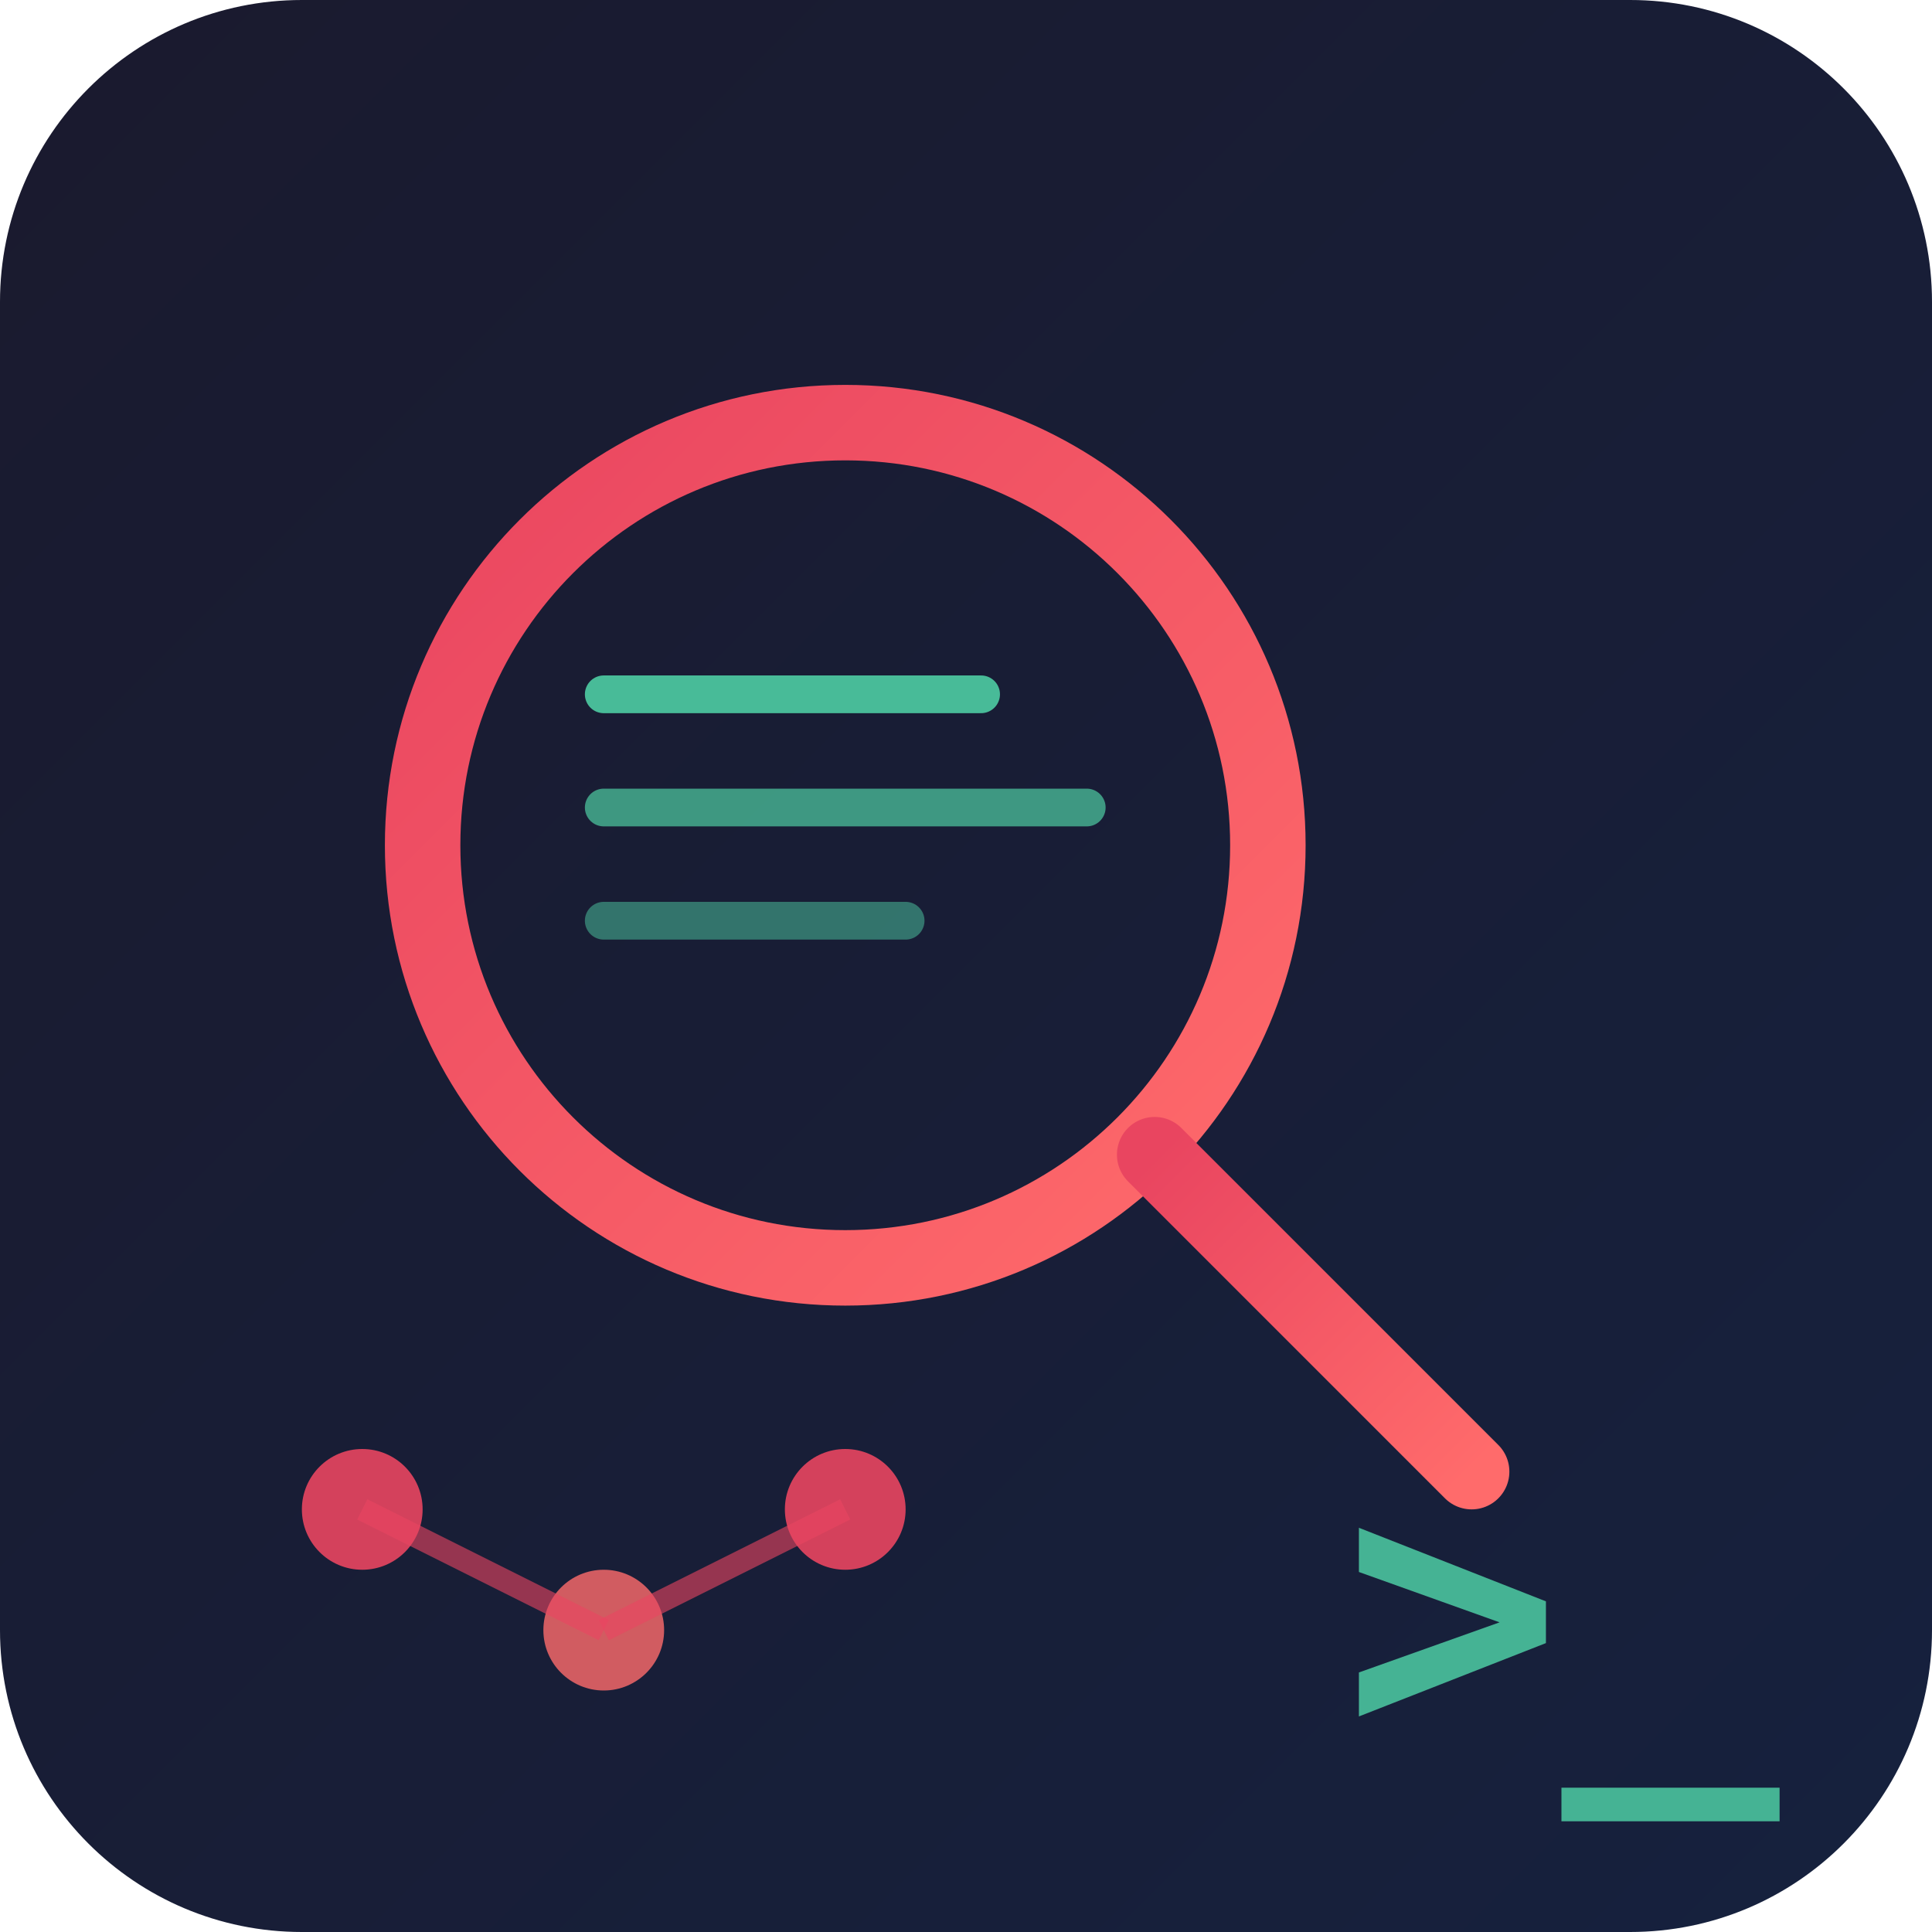
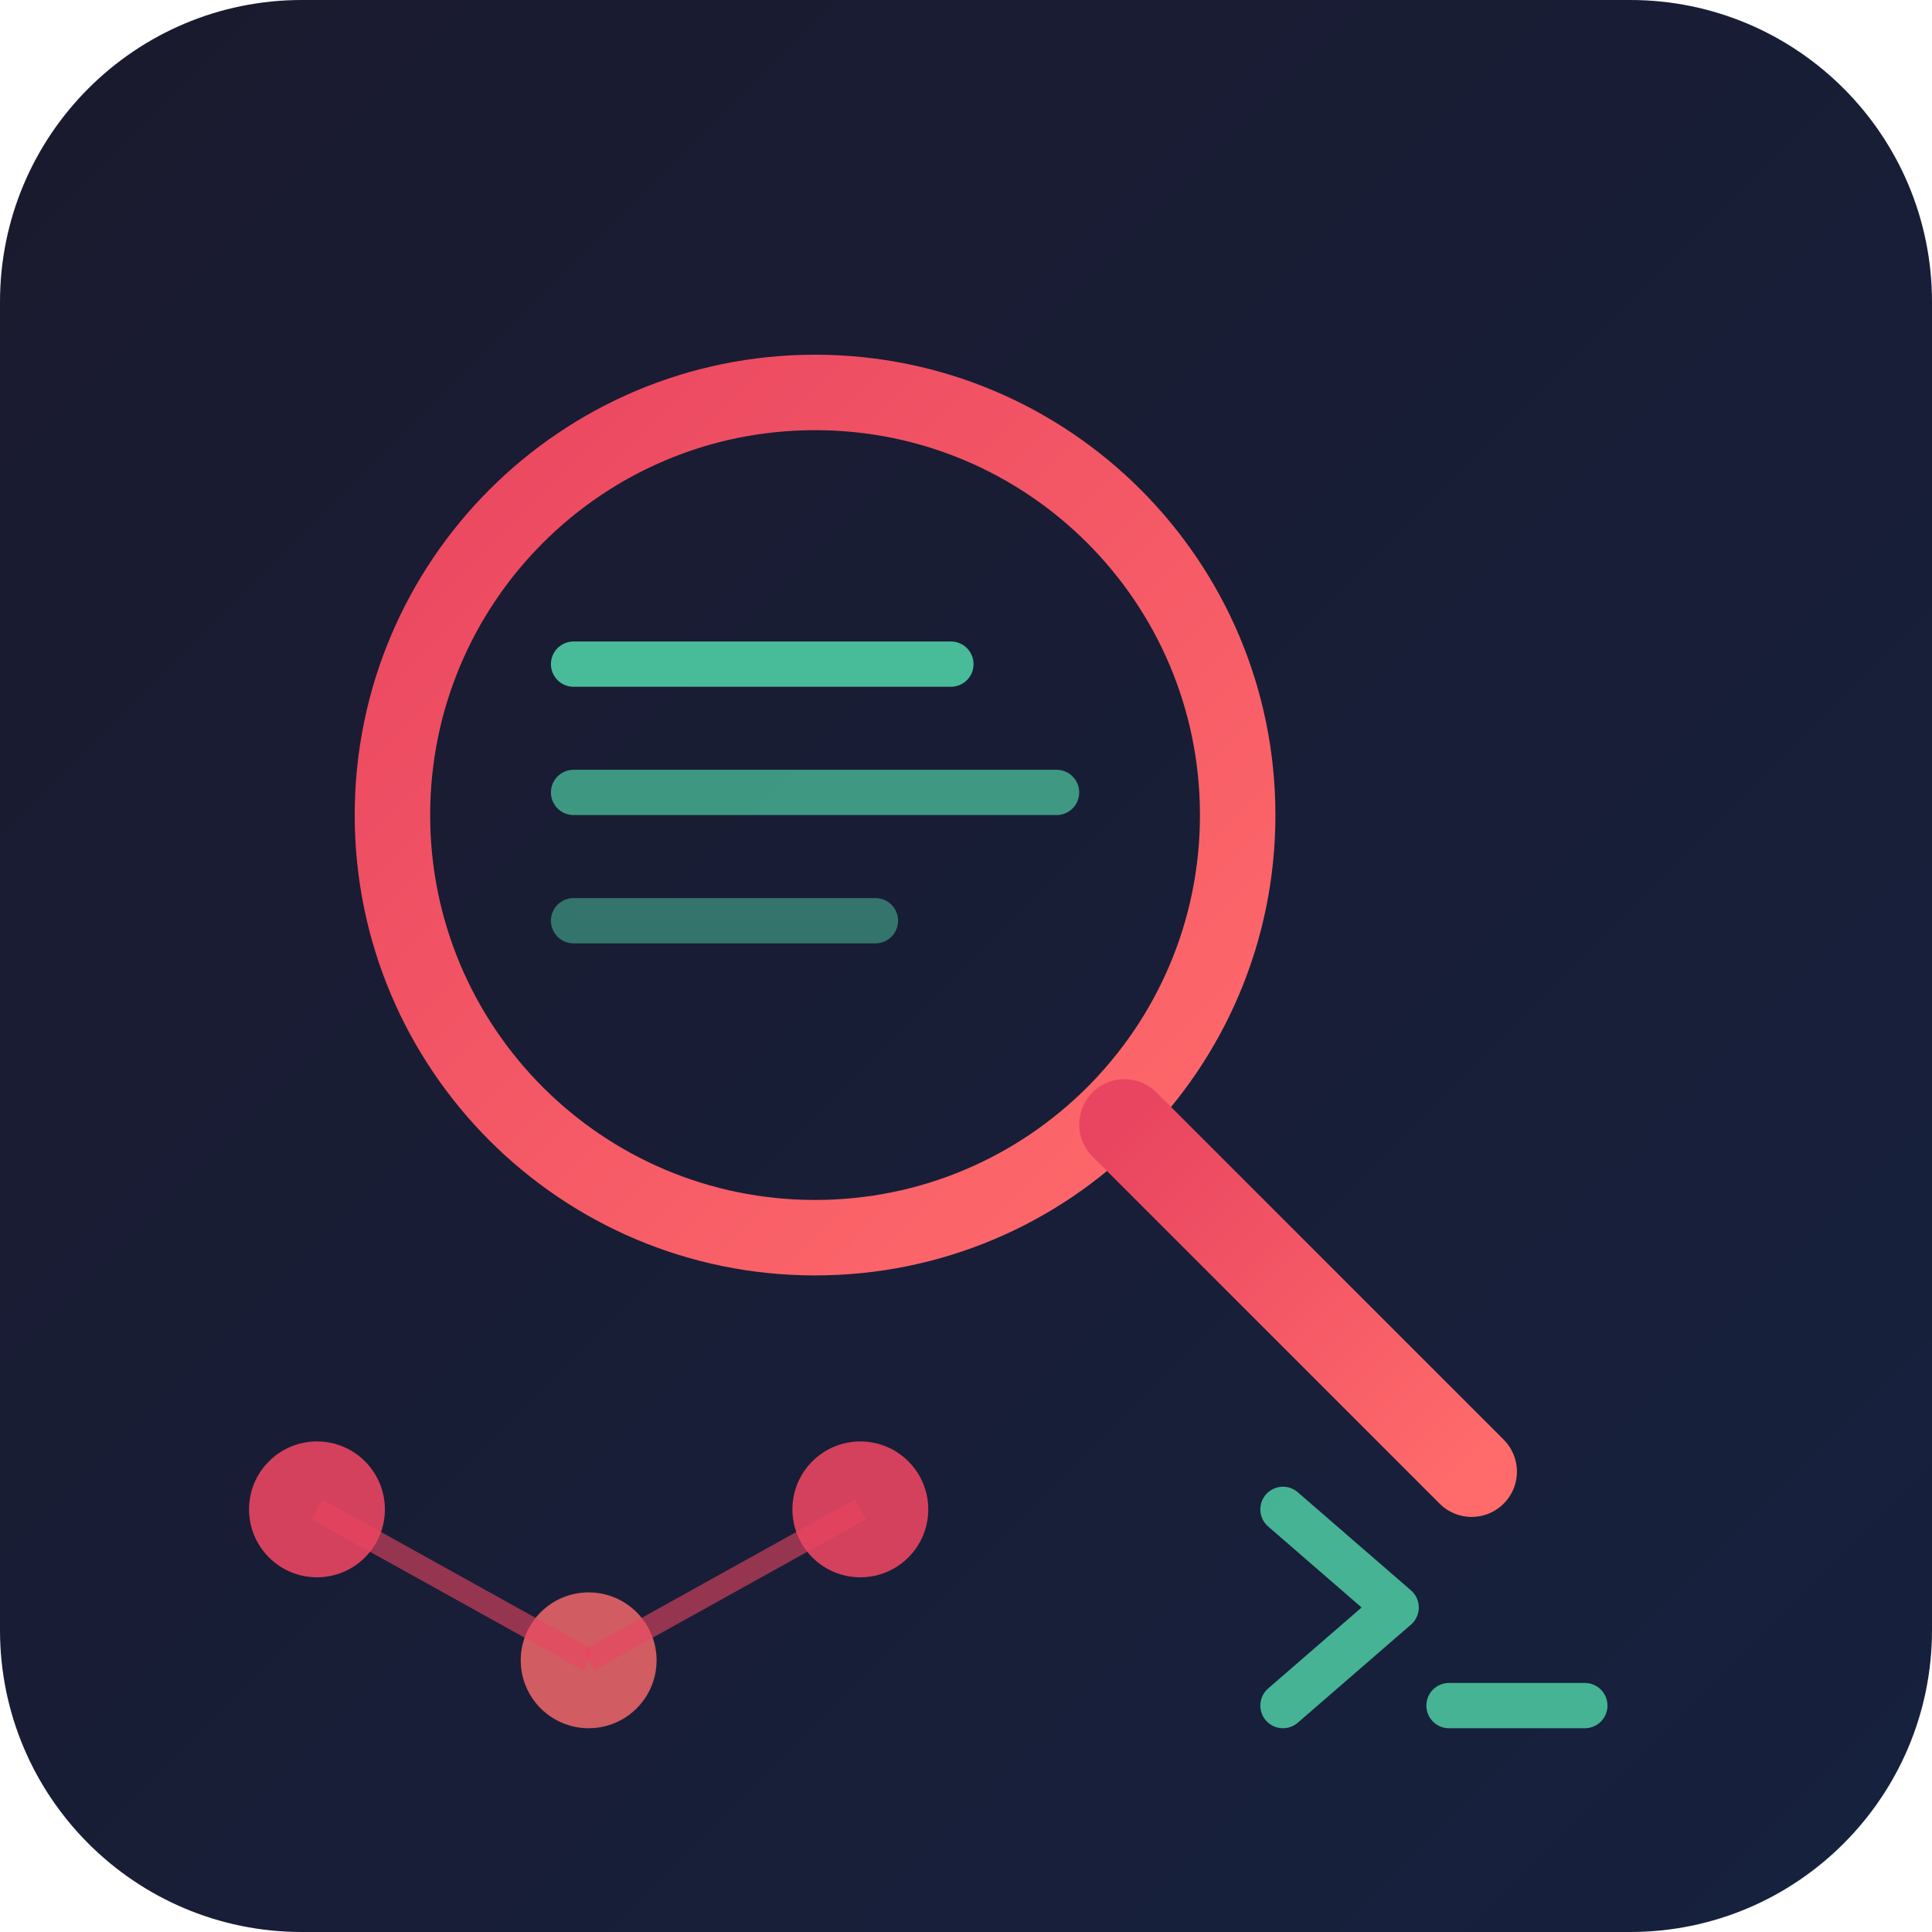
<svg xmlns="http://www.w3.org/2000/svg" viewBox="0 0 256 256" width="256" height="256">
  <defs>
    <linearGradient id="bg" x1="0%" y1="0%" x2="100%" y2="100%">
      <stop offset="0%" stop-color="#1a1a2e" />
      <stop offset="100%" stop-color="#16213e" />
    </linearGradient>
    <linearGradient id="accent" x1="0%" y1="0%" x2="100%" y2="100%">
      <stop offset="0%" stop-color="#e94560" />
      <stop offset="100%" stop-color="#ff6b6b" />
    </linearGradient>
-     <linearGradient id="blue" x1="0%" y1="0%" x2="100%" y2="100%">
-       <stop offset="0%" stop-color="#0f3460" />
-       <stop offset="100%" stop-color="#533483" />
-     </linearGradient>
  </defs>
  <rect width="256" height="256" rx="40" ry="40" fill="url(#bg)" />
-   <circle cx="112" cy="112" r="56" fill="none" stroke="url(#accent)" stroke-width="10" stroke-linecap="round" />
-   <line x1="153" y1="153" x2="195" y2="195" stroke="url(#accent)" stroke-width="10" stroke-linecap="round" />
-   <line x1="80" y1="92" x2="130" y2="92" stroke="#4ecca3" stroke-width="5" stroke-linecap="round" opacity="0.9" />
-   <line x1="80" y1="107" x2="144" y2="107" stroke="#4ecca3" stroke-width="5" stroke-linecap="round" opacity="0.7" />
-   <line x1="80" y1="122" x2="120" y2="122" stroke="#4ecca3" stroke-width="5" stroke-linecap="round" opacity="0.5" />
-   <circle cx="48" cy="200" r="8" fill="#e94560" opacity="0.9" />
-   <circle cx="80" cy="216" r="8" fill="#ff6b6b" opacity="0.8" />
-   <circle cx="112" cy="200" r="8" fill="#e94560" opacity="0.9" />
-   <line x1="48" y1="200" x2="80" y2="216" stroke="#e94560" stroke-width="3" opacity="0.6" />
-   <line x1="80" y1="216" x2="112" y2="200" stroke="#e94560" stroke-width="3" opacity="0.6" />
-   <text x="178" y="230" font-family="monospace" font-size="48" font-weight="bold" fill="#4ecca3" opacity="0.85">&gt;_</text>
+   <circle cx="108" cy="108" r="56" fill="none" stroke="url(#accent)" stroke-width="10" stroke-linecap="round" />
+   <line x1="149" y1="149" x2="195" y2="195" stroke="url(#accent)" stroke-width="12" stroke-linecap="round" />
+   <line x1="76" y1="88" x2="126" y2="88" stroke="#4ecca3" stroke-width="6" stroke-linecap="round" opacity="0.9" />
+   <line x1="76" y1="105" x2="140" y2="105" stroke="#4ecca3" stroke-width="6" stroke-linecap="round" opacity="0.7" />
+   <line x1="76" y1="122" x2="116" y2="122" stroke="#4ecca3" stroke-width="6" stroke-linecap="round" opacity="0.5" />
+   <circle cx="42" cy="200" r="9" fill="#e94560" opacity="0.9" />
+   <circle cx="78" cy="220" r="9" fill="#ff6b6b" opacity="0.8" />
+   <circle cx="114" cy="200" r="9" fill="#e94560" opacity="0.9" />
+   <line x1="42" y1="200" x2="78" y2="220" stroke="#e94560" stroke-width="3" opacity="0.6" />
+   <line x1="78" y1="220" x2="114" y2="200" stroke="#e94560" stroke-width="3" opacity="0.6" />
+   <polyline points="170,200 185,213 170,226" fill="none" stroke="#4ecca3" stroke-width="6" stroke-linecap="round" stroke-linejoin="round" opacity="0.85" />
+   <line x1="192" y1="226" x2="210" y2="226" stroke="#4ecca3" stroke-width="6" stroke-linecap="round" opacity="0.85" />
</svg>
